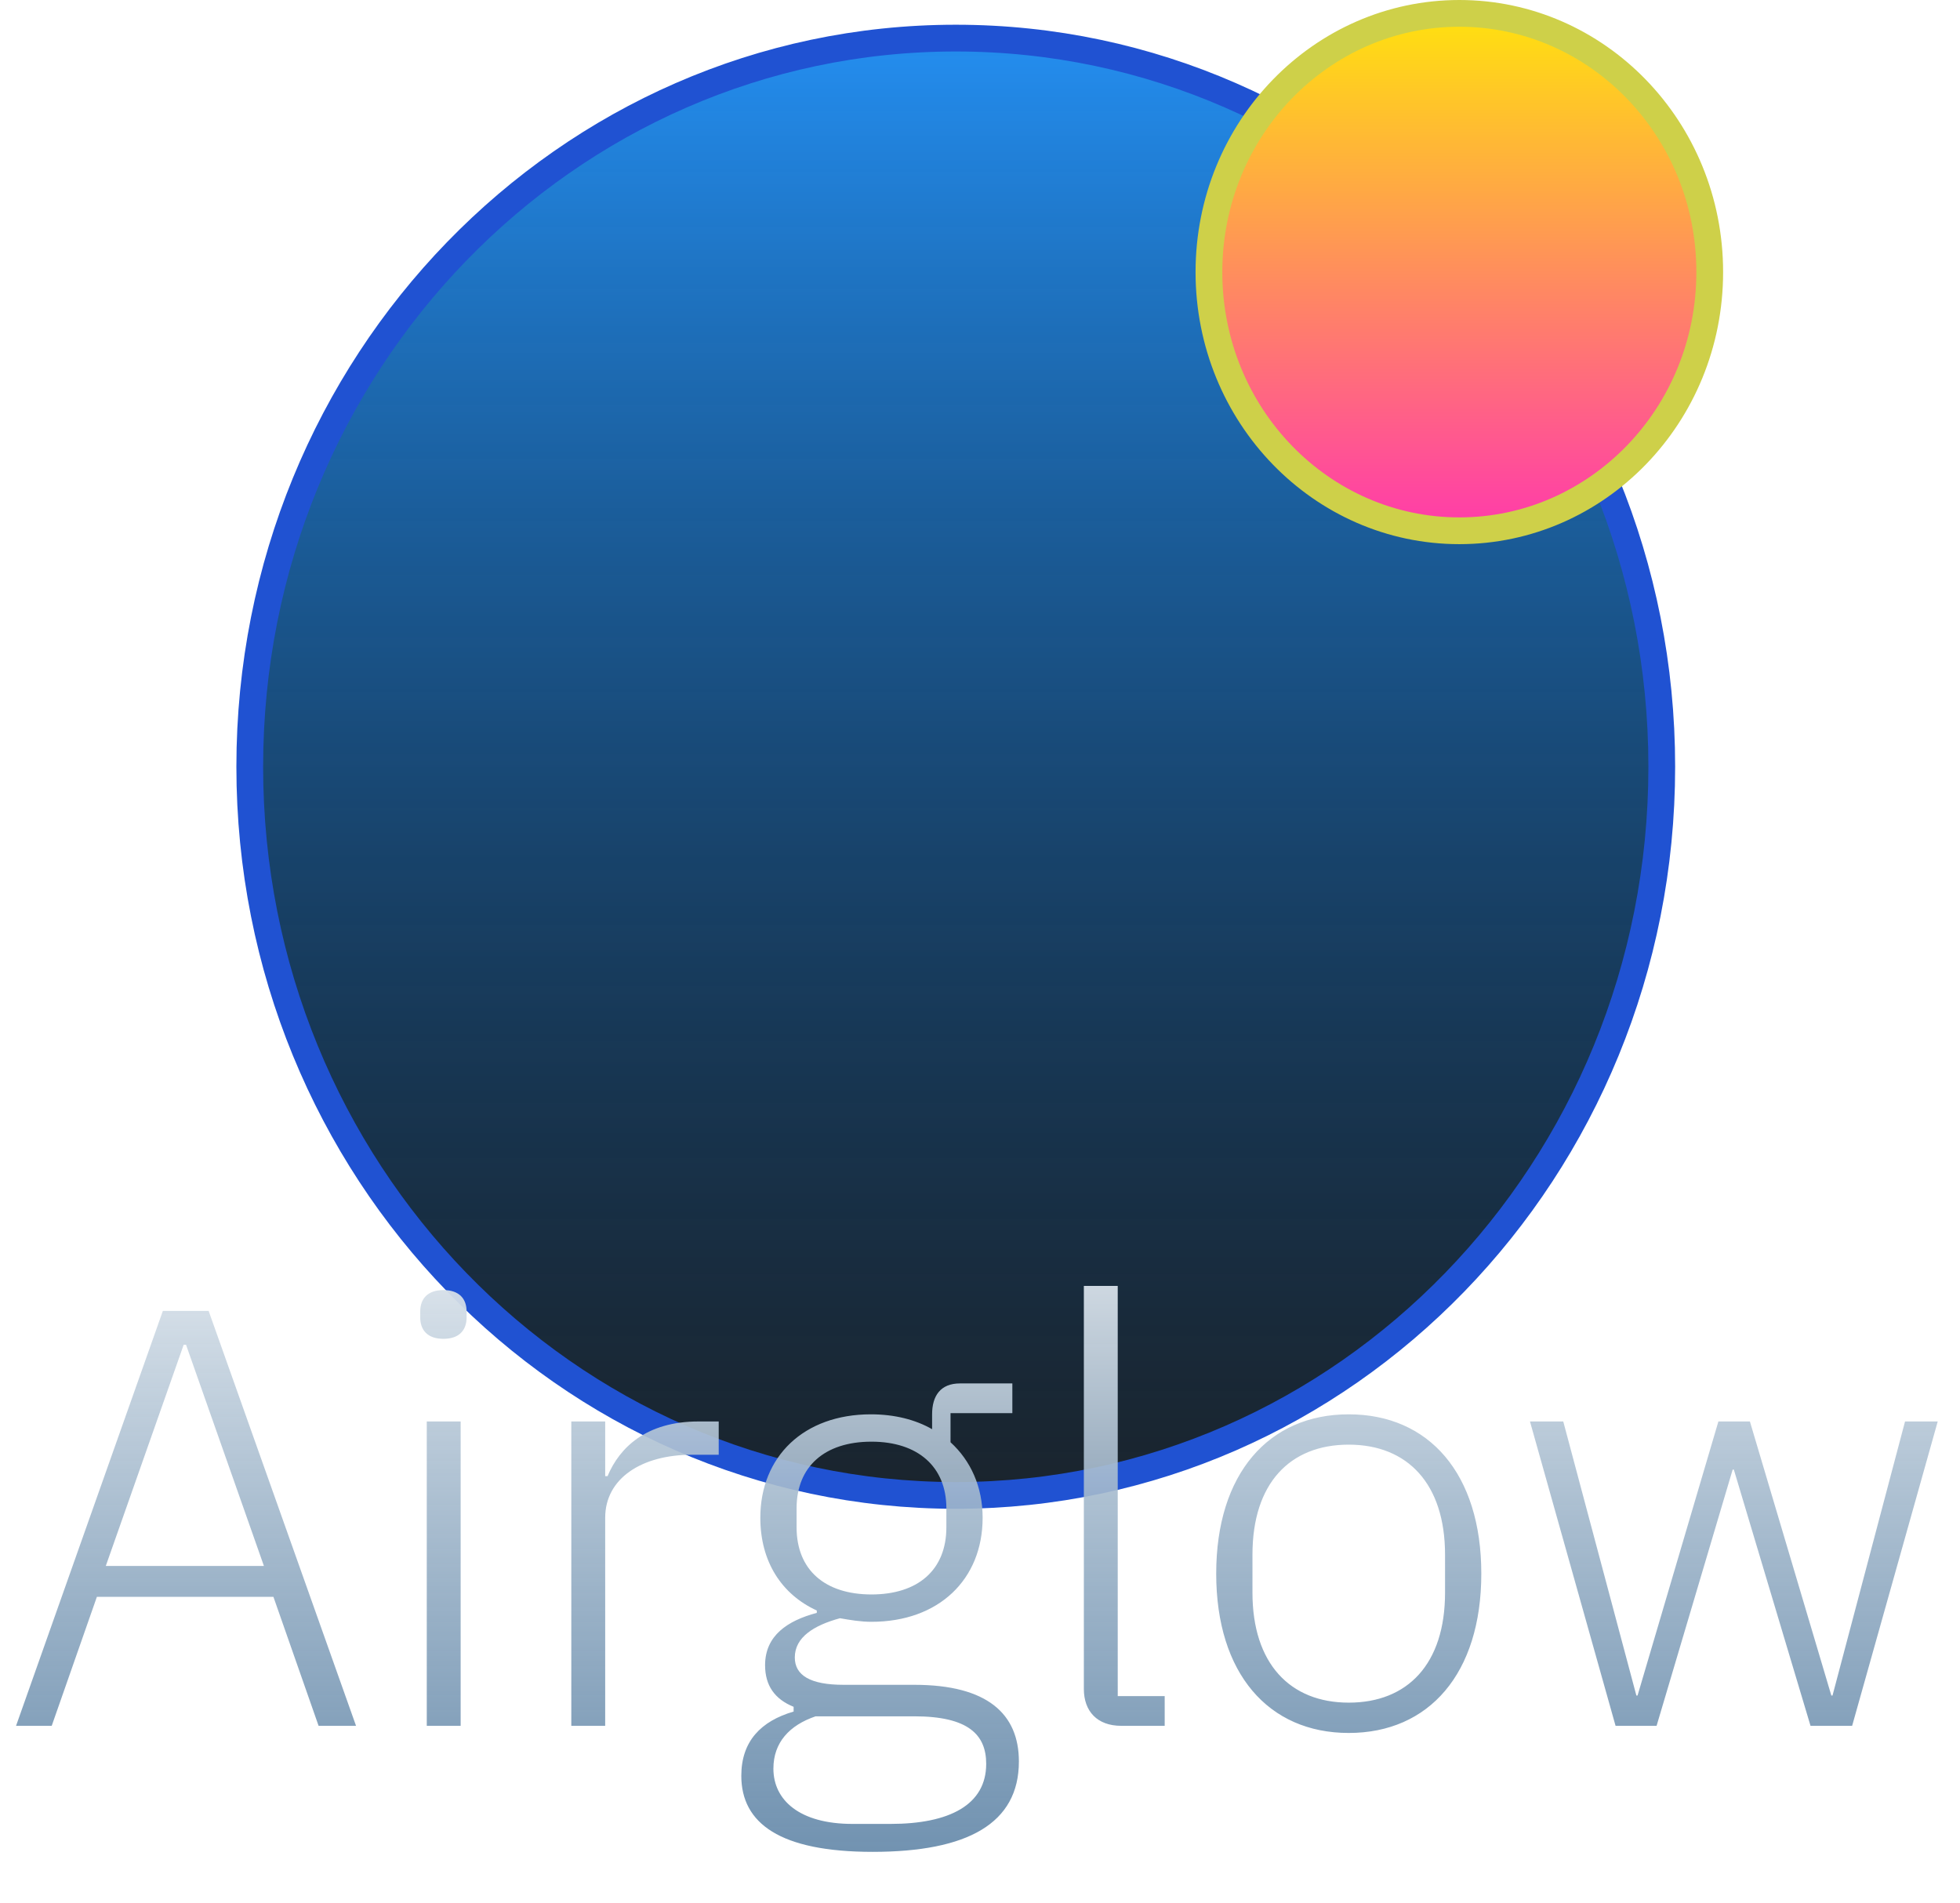
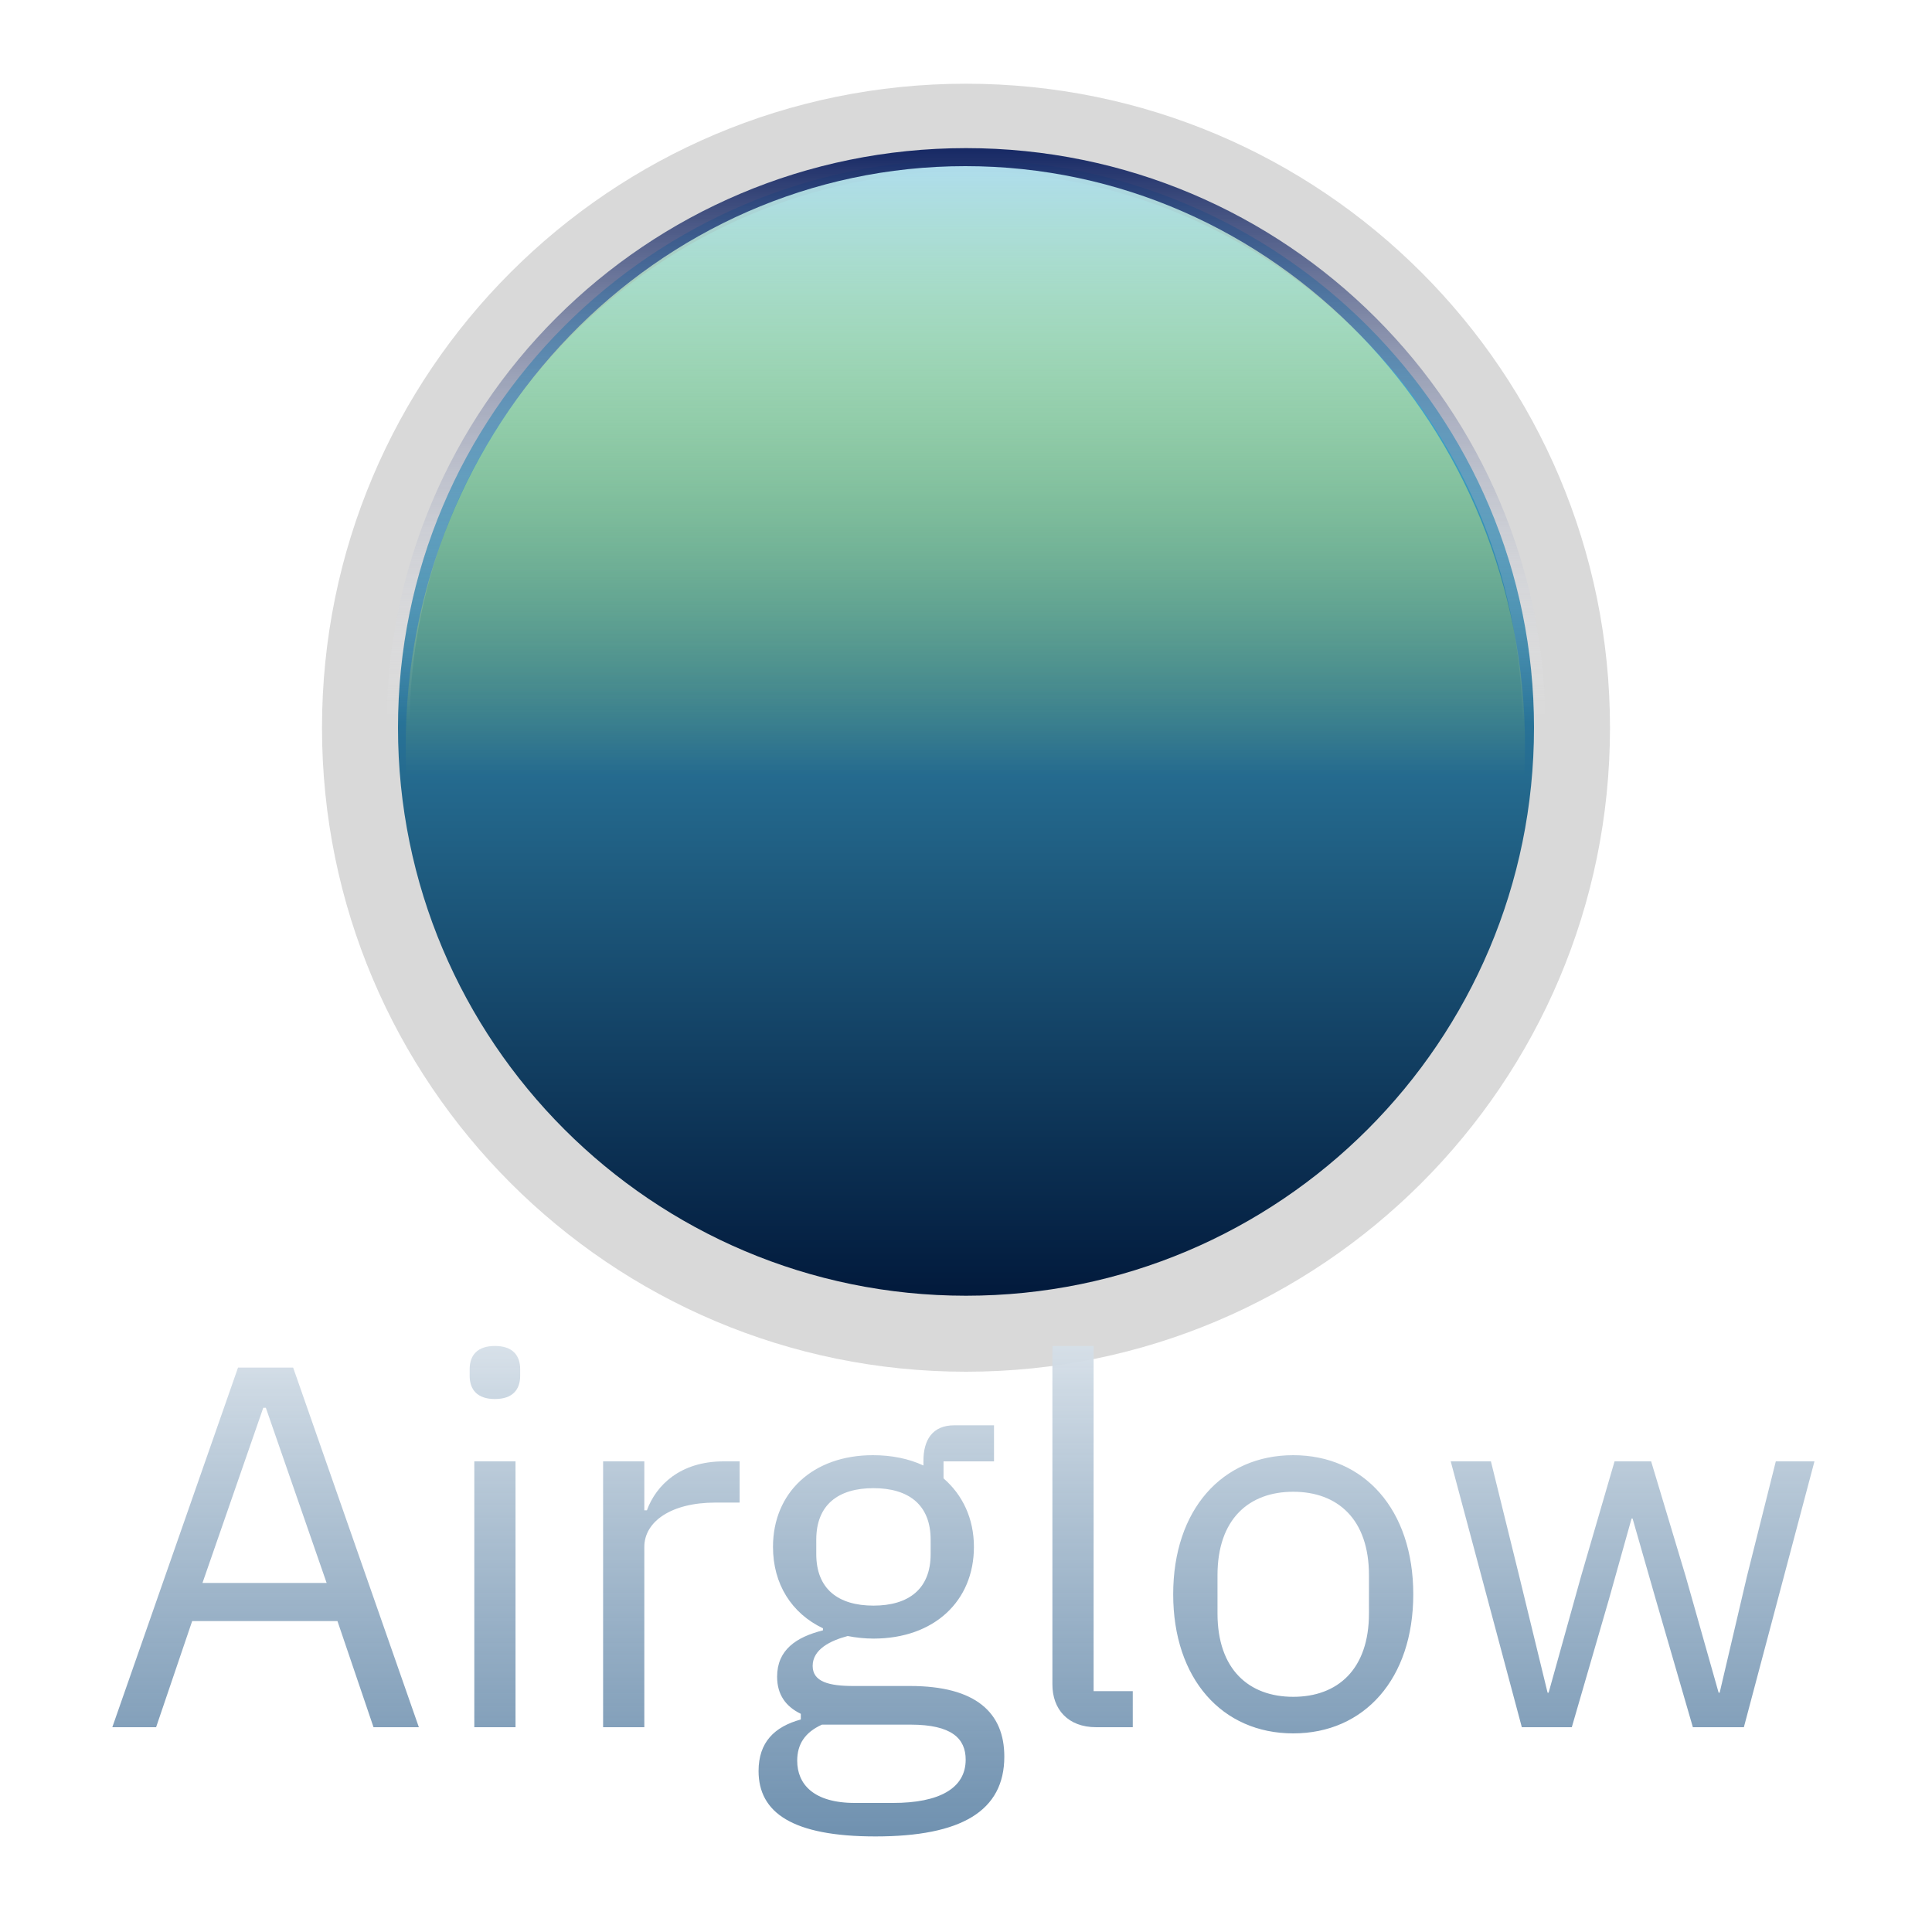
- <svg xmlns="http://www.w3.org/2000/svg" width="1319" height="1280" viewBox="0 0 1319 1280" fill="none">
-   <path d="M1118.3 515.936C1118.3 786.981 905.329 1006.23 643.191 1006.23C381.053 1006.23 168.078 786.981 168.078 515.936C168.078 244.891 381.053 25.643 643.191 25.643C905.329 25.643 1118.3 244.891 1118.3 515.936Z" fill="#1E1E1E" />
-   <path d="M1118.3 515.936C1118.3 786.981 905.329 1006.23 643.191 1006.23C381.053 1006.23 168.078 786.981 168.078 515.936C168.078 244.891 381.053 25.643 643.191 25.643C905.329 25.643 1118.3 244.891 1118.3 515.936Z" fill="url(#paint0_linear_316_36)" />
-   <path d="M1118.3 515.936C1118.3 786.981 905.329 1006.23 643.191 1006.23C381.053 1006.23 168.078 786.981 168.078 515.936C168.078 244.891 381.053 25.643 643.191 25.643C905.329 25.643 1118.3 244.891 1118.3 515.936Z" stroke="#2052D2" stroke-width="18" />
-   <path d="M1150.58 183.074C1150.58 279.476 1074.88 357.148 982.071 357.148C889.266 357.148 813.562 279.476 813.562 183.074C813.562 86.672 889.266 9 982.071 9C1074.88 9 1150.58 86.672 1150.58 183.074Z" fill="url(#paint1_linear_316_36)" stroke="#CED049" stroke-width="18" />
-   <path d="M239.6 1161.27H214.4L184 1074.47H65.2L34.8 1161.27H10.8L109.6 882.069H140.4L239.6 1161.27ZM177.6 1053.67L125.2 904.869H123.6L71.2 1053.67H177.6ZM298.4 900.869C287.6 900.869 282.8 894.869 282.8 886.469V882.469C282.8 874.069 287.6 868.069 298.4 868.069C309.2 868.069 314 874.069 314 882.469V886.469C314 894.869 309.2 900.869 298.4 900.869ZM287.2 1161.27V956.469H310V1161.27H287.2ZM407.266 1161.27H384.466V956.469H407.266V993.269H408.866C416.866 974.069 434.866 956.469 470.066 956.469H483.666V978.869H465.666C431.666 978.869 407.266 994.869 407.266 1021.27V1161.27ZM685.669 1185.27C685.669 1226.87 651.269 1246.07 587.269 1246.07C524.869 1246.07 498.869 1226.87 498.869 1194.87C498.869 1171.67 512.069 1158.07 534.069 1151.67V1148.47C521.269 1143.27 514.869 1134.07 514.869 1120.47C514.869 1100.47 530.069 1090.47 549.669 1085.27V1083.67C526.069 1072.87 511.669 1050.87 511.669 1021.27C511.669 980.069 540.869 951.669 586.069 951.669C602.069 951.669 616.069 955.269 627.269 961.669V951.669C627.269 939.269 632.869 930.869 646.069 930.869H681.269V950.869H639.669V970.469C653.269 982.869 661.269 1000.47 661.269 1021.27C661.269 1062.87 631.669 1091.27 586.469 1091.27C579.269 1091.27 572.069 1090.07 565.269 1088.87C547.669 1093.67 534.869 1101.67 534.869 1115.27C534.869 1127.27 545.269 1133.67 567.669 1133.67H615.269C664.469 1133.67 685.669 1153.27 685.669 1185.27ZM663.669 1186.87C663.669 1167.27 651.669 1154.87 615.269 1154.87H548.869C531.269 1160.87 520.469 1172.47 520.469 1190.07C520.469 1211.27 538.069 1227.27 573.669 1227.27H599.269C638.869 1227.27 663.669 1214.47 663.669 1186.87ZM586.469 1072.87C617.669 1072.87 636.869 1056.47 636.869 1027.67V1014.87C636.869 986.869 617.669 970.069 586.469 970.069C554.869 970.069 536.069 986.869 536.069 1014.87V1027.67C536.069 1056.47 555.269 1072.87 586.469 1072.87ZM783.788 1161.27H754.588C738.188 1161.27 729.388 1151.27 729.388 1136.47V865.269H752.188V1141.27H783.788V1161.27ZM907.656 1166.07C853.656 1166.07 818.456 1126.07 818.456 1058.87C818.456 991.669 853.656 951.669 907.656 951.669C961.656 951.669 996.856 991.669 996.856 1058.87C996.856 1126.07 961.656 1166.07 907.656 1166.07ZM907.656 1145.67C947.256 1145.67 972.456 1119.67 972.456 1071.67V1046.07C972.456 998.469 947.256 972.069 907.656 972.069C868.056 972.069 842.856 998.069 842.856 1046.07V1071.67C842.856 1119.27 868.056 1145.67 907.656 1145.67ZM1087.21 1161.27L1029.61 956.469H1052.01L1101.21 1140.87H1102.01L1156.41 956.469H1177.61L1232.41 1140.87H1233.21L1282.01 956.469H1304.01L1246.41 1161.27H1218.41L1166.81 988.869H1166.01L1114.81 1161.27H1087.21Z" fill="url(#paint2_linear_316_36)" />
+ <svg xmlns="http://www.w3.org/2000/svg" width="1500" height="1500" viewBox="0 0 1500 1500" fill="none">
+   <circle cx="750" cy="565" r="500" fill="#D9D9D9" />
+   <circle cx="750" cy="565" r="441" fill="url(#paint0_linear_333_91)" stroke="url(#paint1_linear_333_91)" stroke-width="18" />
+   <ellipse cx="749.5" cy="579" rx="434.5" ry="450" fill="url(#paint2_linear_333_91)" />
+   <path d="M325.2 1341H290L262 1258.6H149.2L121.2 1341H87.2L184.8 1061.8H227.6L325.2 1341ZM253.6 1229L206.4 1093H204.4L157.2 1229H253.6ZM384.25 1086.2C370.65 1086.2 364.65 1079 364.65 1068.2V1063C364.65 1052.2 370.65 1045 384.25 1045C397.85 1045 403.85 1052.2 403.85 1063V1068.2C403.85 1079 397.85 1086.2 384.25 1086.2ZM368.25 1341V1134.6H400.25V1341H368.25ZM500.25 1341H468.25V1134.6H500.25V1172.6H502.25C509.45 1153 528.25 1134.6 561.85 1134.6H574.25V1166.6H555.45C521.05 1166.6 500.25 1181.4 500.25 1201V1341ZM779.75 1363.8C779.75 1406.2 746.15 1425.8 679.75 1425.8C615.35 1425.8 588.95 1407.4 588.95 1375C588.95 1352.6 601.35 1340.6 621.75 1335V1330.6C610.15 1325 603.35 1315.8 603.35 1301.8C603.35 1281 618.15 1271 638.95 1265.8V1264.2C614.55 1252.6 600.15 1229.8 600.15 1201C600.15 1159 630.95 1129.8 677.75 1129.8C692.55 1129.8 705.75 1132.6 716.95 1137.8V1134.2C716.95 1118.2 723.75 1106.6 740.95 1106.6H771.75V1134.6H732.55V1147.8C747.35 1160.6 756.15 1179 756.15 1201C756.15 1243 725.35 1272.2 678.15 1272.2C671.35 1272.2 664.15 1271.4 658.15 1270.2C644.55 1273.8 630.95 1280.6 630.95 1293.4C630.95 1305.8 643.75 1309 662.55 1309H706.55C757.75 1309 779.75 1329.8 779.75 1363.8ZM749.75 1366.2C749.75 1349.8 738.95 1339 706.95 1339H638.15C624.95 1345 618.95 1354.2 618.95 1367C618.95 1385 631.35 1399.8 663.75 1399.8H693.35C728.95 1399.8 749.75 1388.6 749.75 1366.2ZM678.15 1246.6C705.35 1246.6 722.55 1233.8 722.55 1206.6V1195.4C722.55 1168.2 705.35 1155.4 678.15 1155.4C650.95 1155.4 633.75 1168.2 633.75 1195.4V1206.6C633.75 1233.8 650.95 1246.6 678.15 1246.6ZM879.478 1341H851.078C829.078 1341 817.078 1327 817.078 1307.8V1045H849.078V1313H879.478V1341ZM1004.06 1345.8C948.863 1345.8 910.863 1303.4 910.863 1237.8C910.863 1172.2 948.863 1129.8 1004.06 1129.8C1059.26 1129.8 1097.26 1172.2 1097.26 1237.8C1097.26 1303.4 1059.26 1345.8 1004.06 1345.8ZM1004.06 1317.4C1038.46 1317.4 1062.86 1296.2 1062.86 1252.6V1223C1062.86 1179.4 1038.46 1158.2 1004.06 1158.2C969.663 1158.2 945.263 1179.4 945.263 1223V1252.6C945.263 1296.2 969.663 1317.4 1004.06 1317.4ZM1181.54 1341L1126.34 1134.6H1157.54L1179.54 1223.8L1201.54 1314.2H1202.34L1227.54 1223.8L1253.54 1134.6H1281.94L1308.74 1223.8L1334.34 1314.2H1335.14L1356.34 1223.8L1378.74 1134.6H1408.74L1353.94 1341H1314.34L1285.54 1241.8L1267.54 1179H1266.74L1249.14 1241.8L1220.34 1341H1181.54Z" fill="url(#paint3_linear_333_91)" />
  <defs>
-     <linearGradient id="paint0_linear_316_36" x1="643.191" y1="16.643" x2="643.191" y2="1015.23" gradientUnits="userSpaceOnUse">
-       <stop stop-color="#248FF2" />
-       <stop offset="1" stop-color="#04437D" stop-opacity="0.15" />
+     <linearGradient id="paint0_linear_333_91" x1="750" y1="115" x2="750" y2="1015" gradientUnits="userSpaceOnUse">
+       <stop stop-color="#4FCCF3" />
+       <stop offset="1" stop-color="#01183A" />
    </linearGradient>
-     <linearGradient id="paint1_linear_316_36" x1="982.071" y1="0" x2="982.071" y2="366.148" gradientUnits="userSpaceOnUse">
-       <stop stop-color="#FFE60A" />
-       <stop offset="1" stop-color="#FF36AF" />
+     <linearGradient id="paint1_linear_333_91" x1="750" y1="115" x2="750" y2="1015" gradientUnits="userSpaceOnUse">
+       <stop stop-color="#162864" />
+       <stop offset="0.495" stop-color="white" stop-opacity="0" />
    </linearGradient>
-     <linearGradient id="paint2_linear_316_36" x1="659.33" y1="751.269" x2="659.33" y2="1279.19" gradientUnits="userSpaceOnUse">
+     <linearGradient id="paint2_linear_333_91" x1="749.5" y1="129" x2="749.5" y2="1029" gradientUnits="userSpaceOnUse">
+       <stop stop-color="#AFDDEC" />
+       <stop offset="0.526" stop-color="#FAFF1A" stop-opacity="0" />
+     </linearGradient>
+     <linearGradient id="paint3_linear_333_91" x1="749.5" y1="931" x2="749.5" y2="1451" gradientUnits="userSpaceOnUse">
      <stop stop-color="white" />
      <stop offset="1" stop-color="#436F97" stop-opacity="0.79" />
    </linearGradient>
  </defs>
</svg>
